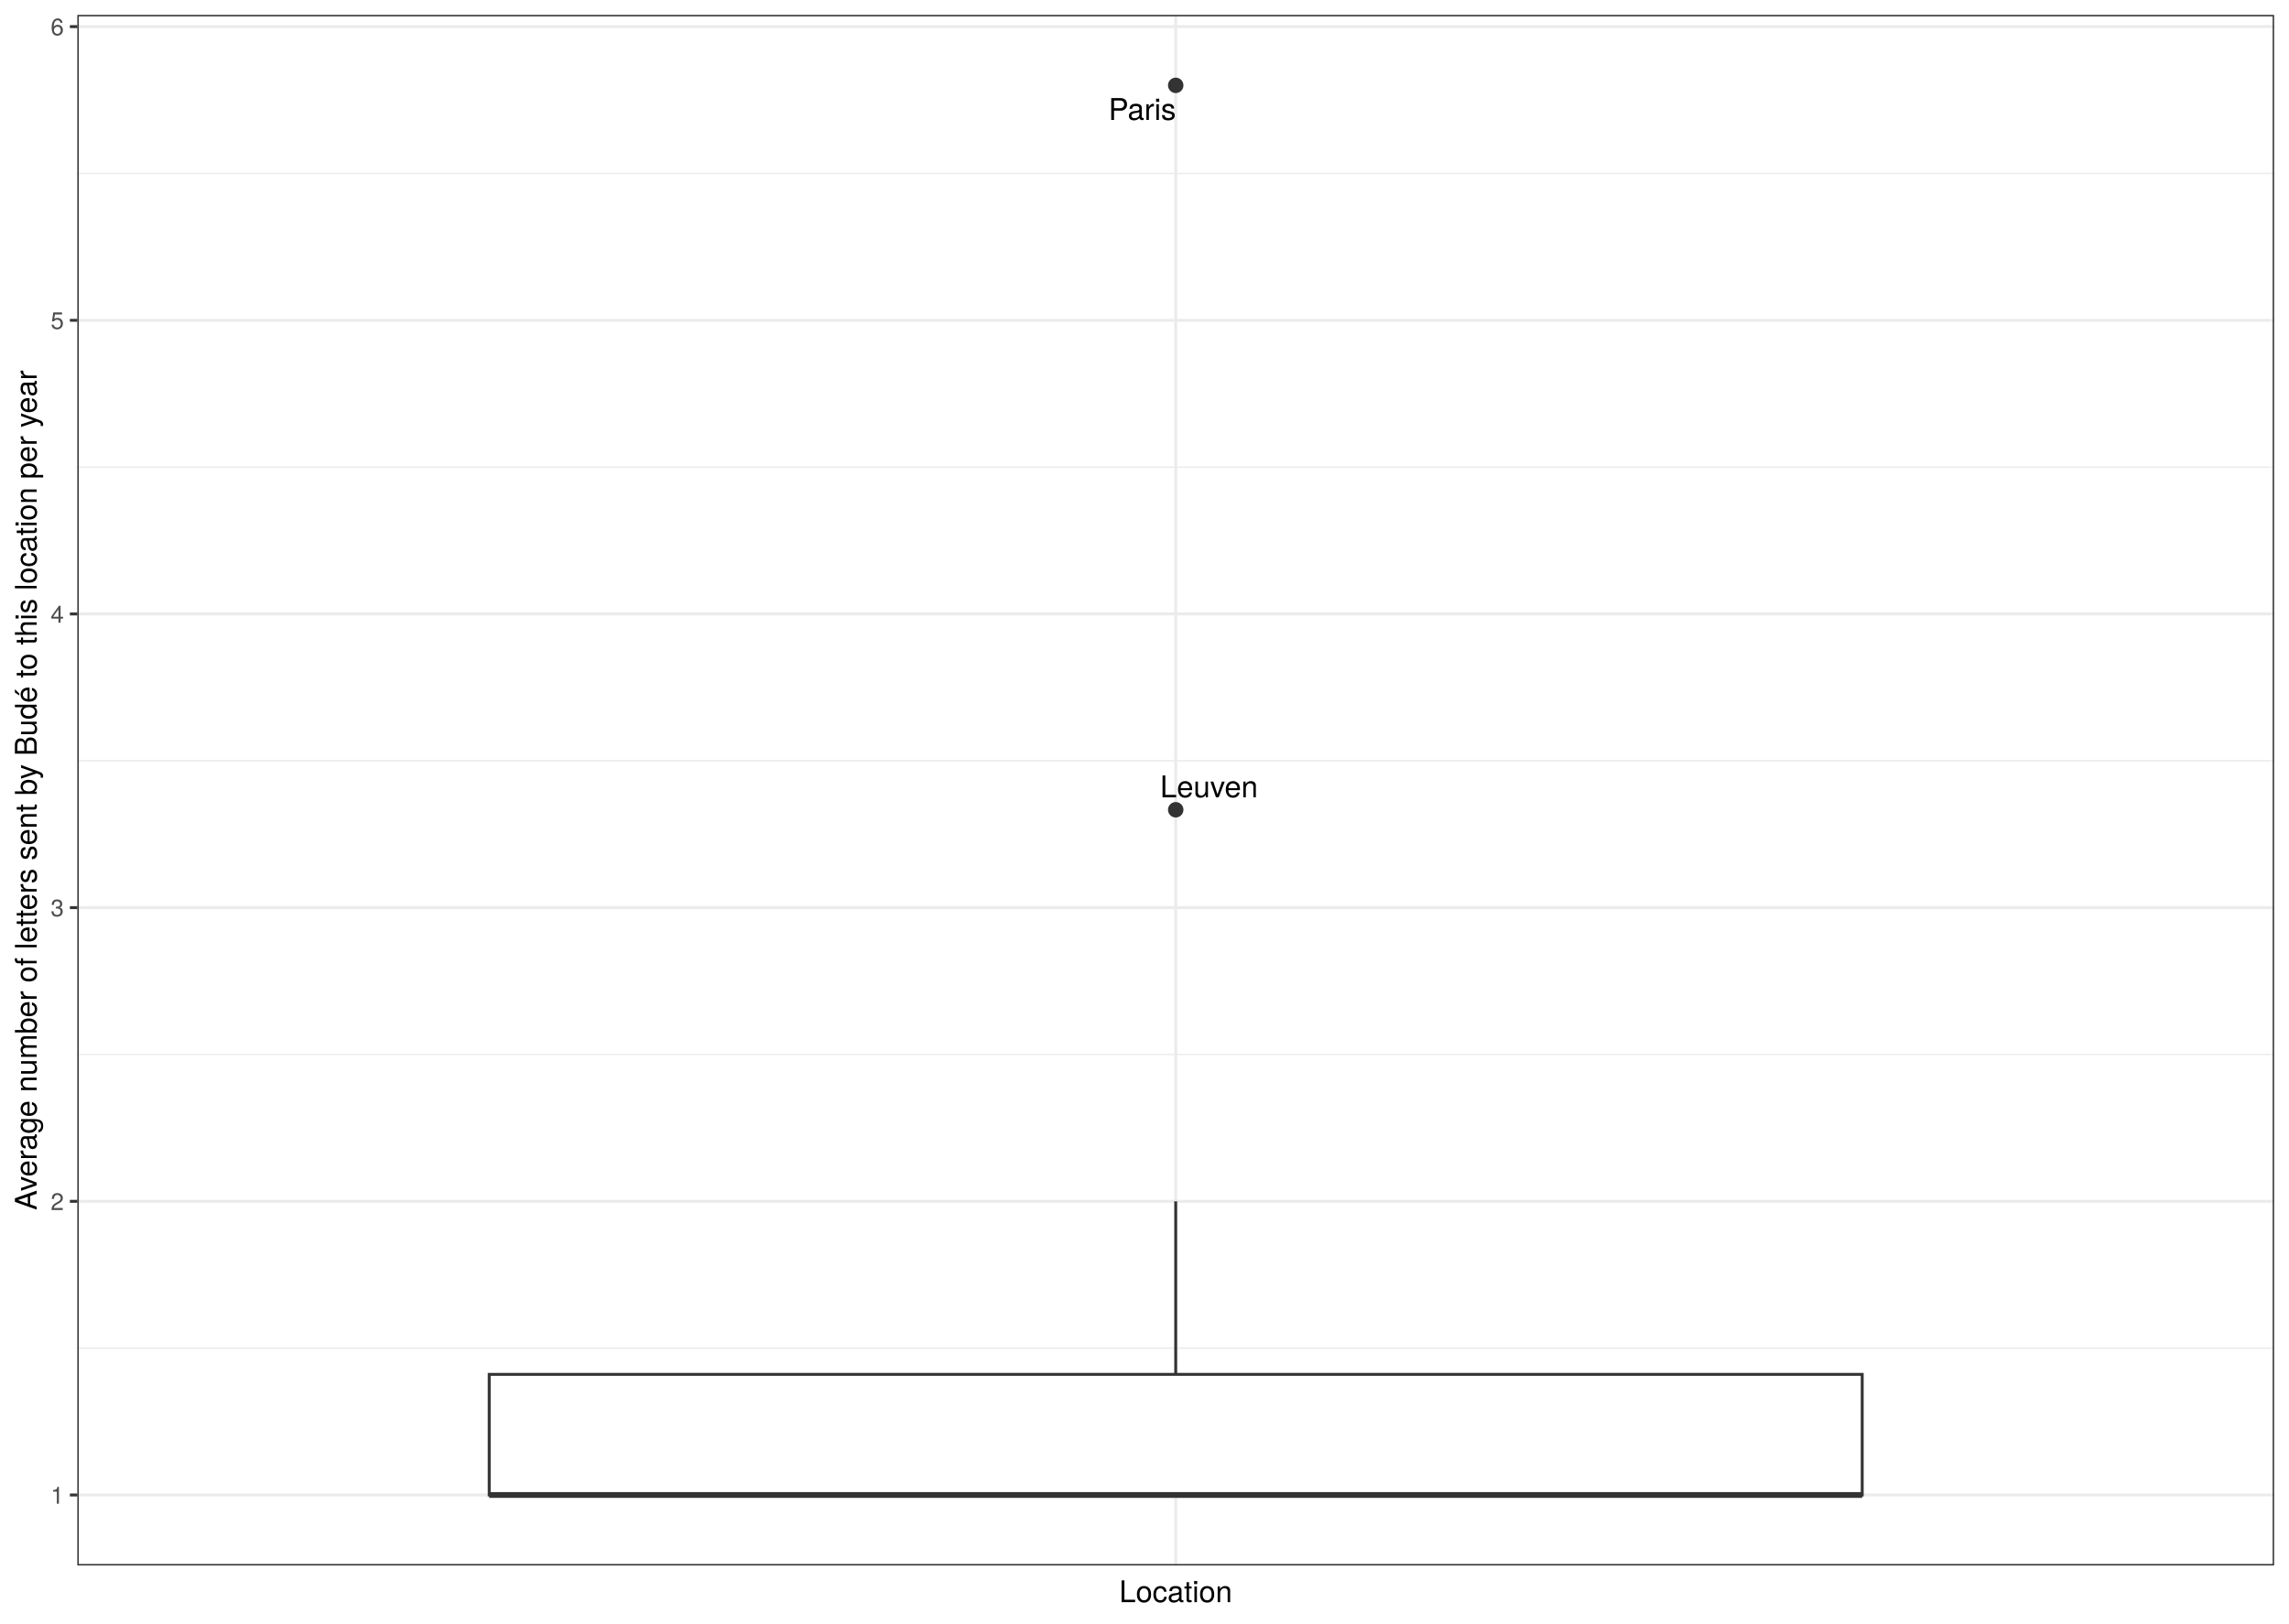
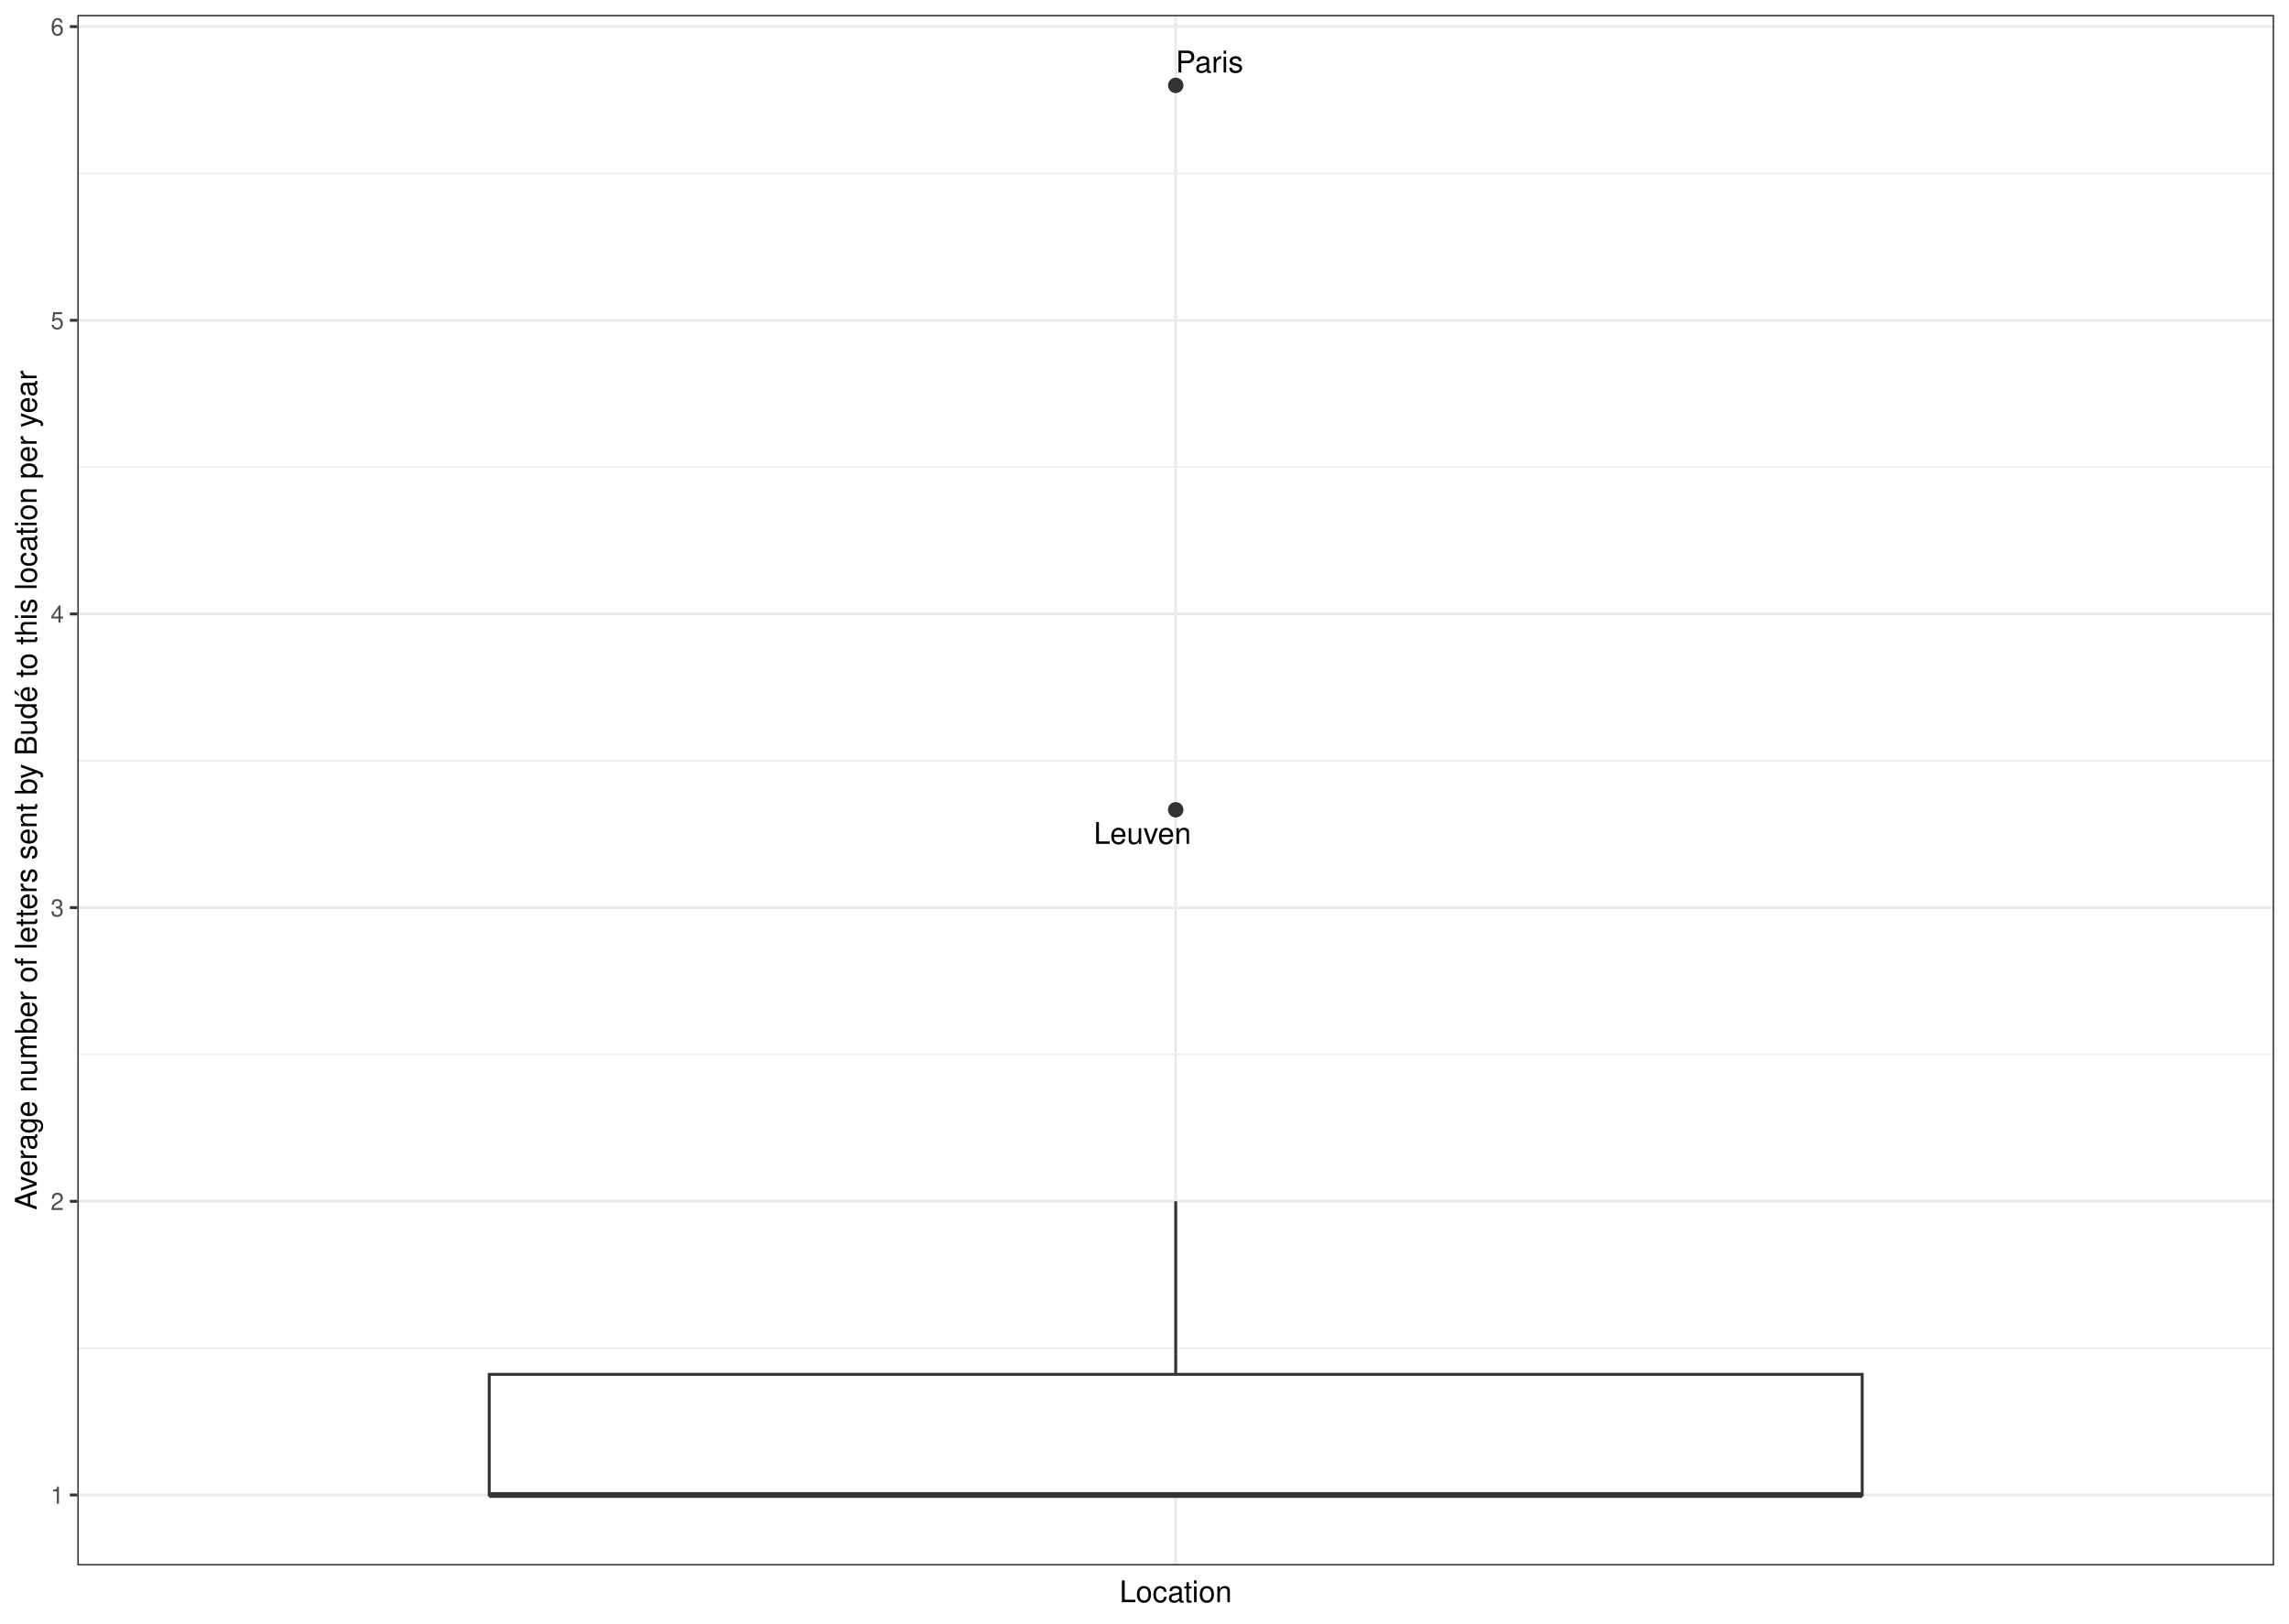
<svg xmlns="http://www.w3.org/2000/svg" class="svglite" width="842.40pt" height="597.60pt" viewBox="0 0 842.40 597.60">
  <defs>
    <style type="text/css">
    .svglite line, .svglite polyline, .svglite polygon, .svglite path, .svglite rect, .svglite circle {
      fill: none;
      stroke: #000000;
      stroke-linecap: round;
      stroke-linejoin: round;
      stroke-miterlimit: 10.00;
    }
    .svglite text {
      white-space: pre;
    }
  </style>
  </defs>
  <rect width="100%" height="100%" style="stroke: none; fill: #FFFFFF;" />
  <defs>
    <clipPath id="cpMC4wMHw4NDIuNDB8MC4wMHw1OTcuNjA=">
      <rect x="0.00" y="0.00" width="842.40" height="597.60" />
    </clipPath>
  </defs>
  <g clip-path="url(#cpMC4wMHw4NDIuNDB8MC4wMHw1OTcuNjA=)">
    <rect x="0" y="-0" width="842.40" height="597.60" style="stroke-width: 1.07; stroke: #FFFFFF; fill: #FFFFFF;" />
  </g>
  <defs>
    <clipPath id="cpMjguNDZ8ODM2LjkyfDUuNDh8NTc2LjIy">
      <rect x="28.46" y="5.48" width="808.46" height="570.74" />
    </clipPath>
  </defs>
  <g clip-path="url(#cpMjguNDZ8ODM2LjkyfDUuNDh8NTc2LjIy)">
    <rect x="28.46" y="5.48" width="808.46" height="570.74" style="stroke-width: 1.07; stroke: none; fill: #FFFFFF;" />
    <polyline points="28.46,496.23 836.92,496.23 " style="stroke-width: 0.53; stroke: #EBEBEB; stroke-linecap: butt;" />
    <polyline points="28.46,388.14 836.92,388.14 " style="stroke-width: 0.53; stroke: #EBEBEB; stroke-linecap: butt;" />
    <polyline points="28.46,280.04 836.92,280.04 " style="stroke-width: 0.53; stroke: #EBEBEB; stroke-linecap: butt;" />
    <polyline points="28.46,171.95 836.92,171.95 " style="stroke-width: 0.53; stroke: #EBEBEB; stroke-linecap: butt;" />
    <polyline points="28.46,63.85 836.92,63.85 " style="stroke-width: 0.53; stroke: #EBEBEB; stroke-linecap: butt;" />
    <polyline points="28.46,550.28 836.92,550.28 " style="stroke-width: 1.07; stroke: #EBEBEB; stroke-linecap: butt;" />
    <polyline points="28.46,442.18 836.92,442.18 " style="stroke-width: 1.07; stroke: #EBEBEB; stroke-linecap: butt;" />
    <polyline points="28.46,334.09 836.92,334.09 " style="stroke-width: 1.07; stroke: #EBEBEB; stroke-linecap: butt;" />
    <polyline points="28.46,225.99 836.92,225.99 " style="stroke-width: 1.07; stroke: #EBEBEB; stroke-linecap: butt;" />
    <polyline points="28.46,117.90 836.92,117.90 " style="stroke-width: 1.07; stroke: #EBEBEB; stroke-linecap: butt;" />
    <polyline points="28.46,9.80 836.92,9.80 " style="stroke-width: 1.07; stroke: #EBEBEB; stroke-linecap: butt;" />
    <polyline points="432.69,576.22 432.69,5.48 " style="stroke-width: 1.07; stroke: #EBEBEB; stroke-linecap: butt;" />
    <circle cx="432.69" cy="31.42" r="2.49" style="stroke-width: 0.71; stroke: #333333; fill: #333333;" />
    <circle cx="432.69" cy="298.06" r="2.49" style="stroke-width: 0.71; stroke: #333333; fill: #333333;" />
    <line x1="432.69" y1="505.88" x2="432.69" y2="442.18" style="stroke-width: 1.07; stroke: #333333; stroke-linecap: butt;" />
    <line x1="432.69" y1="550.28" x2="432.69" y2="550.28" style="stroke-width: 1.07; stroke: #333333; stroke-linecap: butt;" />
    <polygon points="180.04,505.88 180.04,550.28 685.33,550.28 685.33,505.88 180.04,505.88 " style="stroke-width: 1.07; stroke: #333333; stroke-linecap: butt; stroke-linejoin: miter; fill: #FFFFFF;" />
    <line x1="180.04" y1="550.28" x2="685.33" y2="550.28" style="stroke-width: 2.13; stroke: #333333; stroke-linecap: butt; stroke-linejoin: miter;" />
-     <text x="420.37" y="44.14" text-anchor="middle" style="font-size: 11.04px; font-weight: 0; font-family: &quot;TeX Gyre Heros&quot;;" textLength="25.13px" lengthAdjust="spacingAndGlyphs">Paris</text>
-     <text x="444.95" y="293.47" text-anchor="middle" style="font-size: 11.04px; font-weight: 0; font-family: &quot;TeX Gyre Heros&quot;;" textLength="36.19px" lengthAdjust="spacingAndGlyphs">Leuven</text>
+     <text x="445.13" y="26.66" text-anchor="middle" style="font-size: 11.04px; font-weight: 0; font-family: &quot;Nimbus Sans&quot;;" textLength="25.13px" lengthAdjust="spacingAndGlyphs">Paris</text>
+     <text x="420.44" y="310.62" text-anchor="middle" style="font-size: 11.04px; font-weight: 0; font-family: &quot;Nimbus Sans&quot;;" textLength="36.19px" lengthAdjust="spacingAndGlyphs">Leuven</text>
    <rect x="28.46" y="5.48" width="808.46" height="570.74" style="stroke-width: 1.07; stroke: #333333;" />
  </g>
  <g clip-path="url(#cpMC4wMHw4NDIuNDB8MC4wMHw1OTcuNjA=)">
-     <text x="23.53" y="553.49" text-anchor="end" style="font-size: 8.80px; font-weight: 0;fill: #4D4D4D; font-family: &quot;TeX Gyre Heros&quot;;" textLength="4.89px" lengthAdjust="spacingAndGlyphs">1</text>
-     <text x="23.53" y="445.39" text-anchor="end" style="font-size: 8.80px; font-weight: 0;fill: #4D4D4D; font-family: &quot;TeX Gyre Heros&quot;;" textLength="4.89px" lengthAdjust="spacingAndGlyphs">2</text>
-     <text x="23.53" y="337.30" text-anchor="end" style="font-size: 8.80px; font-weight: 0;fill: #4D4D4D; font-family: &quot;TeX Gyre Heros&quot;;" textLength="4.89px" lengthAdjust="spacingAndGlyphs">3</text>
-     <text x="23.53" y="229.20" text-anchor="end" style="font-size: 8.80px; font-weight: 0;fill: #4D4D4D; font-family: &quot;TeX Gyre Heros&quot;;" textLength="4.89px" lengthAdjust="spacingAndGlyphs">4</text>
-     <text x="23.53" y="121.11" text-anchor="end" style="font-size: 8.80px; font-weight: 0;fill: #4D4D4D; font-family: &quot;TeX Gyre Heros&quot;;" textLength="4.89px" lengthAdjust="spacingAndGlyphs">5</text>
-     <text x="23.53" y="13.01" text-anchor="end" style="font-size: 8.80px; font-weight: 0;fill: #4D4D4D; font-family: &quot;TeX Gyre Heros&quot;;" textLength="4.89px" lengthAdjust="spacingAndGlyphs">6</text>
+     <text x="23.53" y="553.49" text-anchor="end" style="font-size: 8.80px; font-weight: 0;fill: #4D4D4D; font-family: &quot;Nimbus Sans&quot;;" textLength="4.89px" lengthAdjust="spacingAndGlyphs">1</text>
+     <text x="23.53" y="445.39" text-anchor="end" style="font-size: 8.80px; font-weight: 0;fill: #4D4D4D; font-family: &quot;Nimbus Sans&quot;;" textLength="4.89px" lengthAdjust="spacingAndGlyphs">2</text>
+     <text x="23.53" y="337.30" text-anchor="end" style="font-size: 8.80px; font-weight: 0;fill: #4D4D4D; font-family: &quot;Nimbus Sans&quot;;" textLength="4.89px" lengthAdjust="spacingAndGlyphs">3</text>
+     <text x="23.53" y="229.20" text-anchor="end" style="font-size: 8.80px; font-weight: 0;fill: #4D4D4D; font-family: &quot;Nimbus Sans&quot;;" textLength="4.89px" lengthAdjust="spacingAndGlyphs">4</text>
+     <text x="23.53" y="121.11" text-anchor="end" style="font-size: 8.80px; font-weight: 0;fill: #4D4D4D; font-family: &quot;Nimbus Sans&quot;;" textLength="4.89px" lengthAdjust="spacingAndGlyphs">5</text>
+     <text x="23.53" y="13.01" text-anchor="end" style="font-size: 8.80px; font-weight: 0;fill: #4D4D4D; font-family: &quot;Nimbus Sans&quot;;" textLength="4.89px" lengthAdjust="spacingAndGlyphs">6</text>
    <polyline points="25.72,550.28 28.46,550.28 " style="stroke-width: 1.07; stroke: #333333; stroke-linecap: butt;" />
    <polyline points="25.72,442.18 28.46,442.18 " style="stroke-width: 1.07; stroke: #333333; stroke-linecap: butt;" />
    <polyline points="25.72,334.09 28.46,334.09 " style="stroke-width: 1.07; stroke: #333333; stroke-linecap: butt;" />
    <polyline points="25.72,225.99 28.46,225.99 " style="stroke-width: 1.07; stroke: #333333; stroke-linecap: butt;" />
    <polyline points="25.72,117.90 28.46,117.90 " style="stroke-width: 1.07; stroke: #333333; stroke-linecap: butt;" />
    <polyline points="25.72,9.80 28.46,9.80 " style="stroke-width: 1.07; stroke: #333333; stroke-linecap: butt;" />
-     <text x="432.69" y="589.72" text-anchor="middle" style="font-size: 11.00px; font-weight: 0; font-family: &quot;TeX Gyre Heros&quot;;" textLength="41.57px" lengthAdjust="spacingAndGlyphs">Location</text>
-     <text transform="translate(13.50,290.85) rotate(-90)" text-anchor="middle" style="font-size: 11.00px; font-weight: 0; font-family: &quot;TeX Gyre Heros&quot;;" textLength="310.56px" lengthAdjust="spacingAndGlyphs">Average number of letters sent by Budé to this location per year</text>
+     <text x="432.69" y="589.72" text-anchor="middle" style="font-size: 11.00px; font-weight: 0; font-family: &quot;Nimbus Sans&quot;;" textLength="41.57px" lengthAdjust="spacingAndGlyphs">Location</text>
+     <text transform="translate(13.50,290.85) rotate(-90)" text-anchor="middle" style="font-size: 11.00px; font-weight: 0; font-family: &quot;Nimbus Sans&quot;;" textLength="310.56px" lengthAdjust="spacingAndGlyphs">Average number of letters sent by Budé to this location per year</text>
  </g>
</svg>
